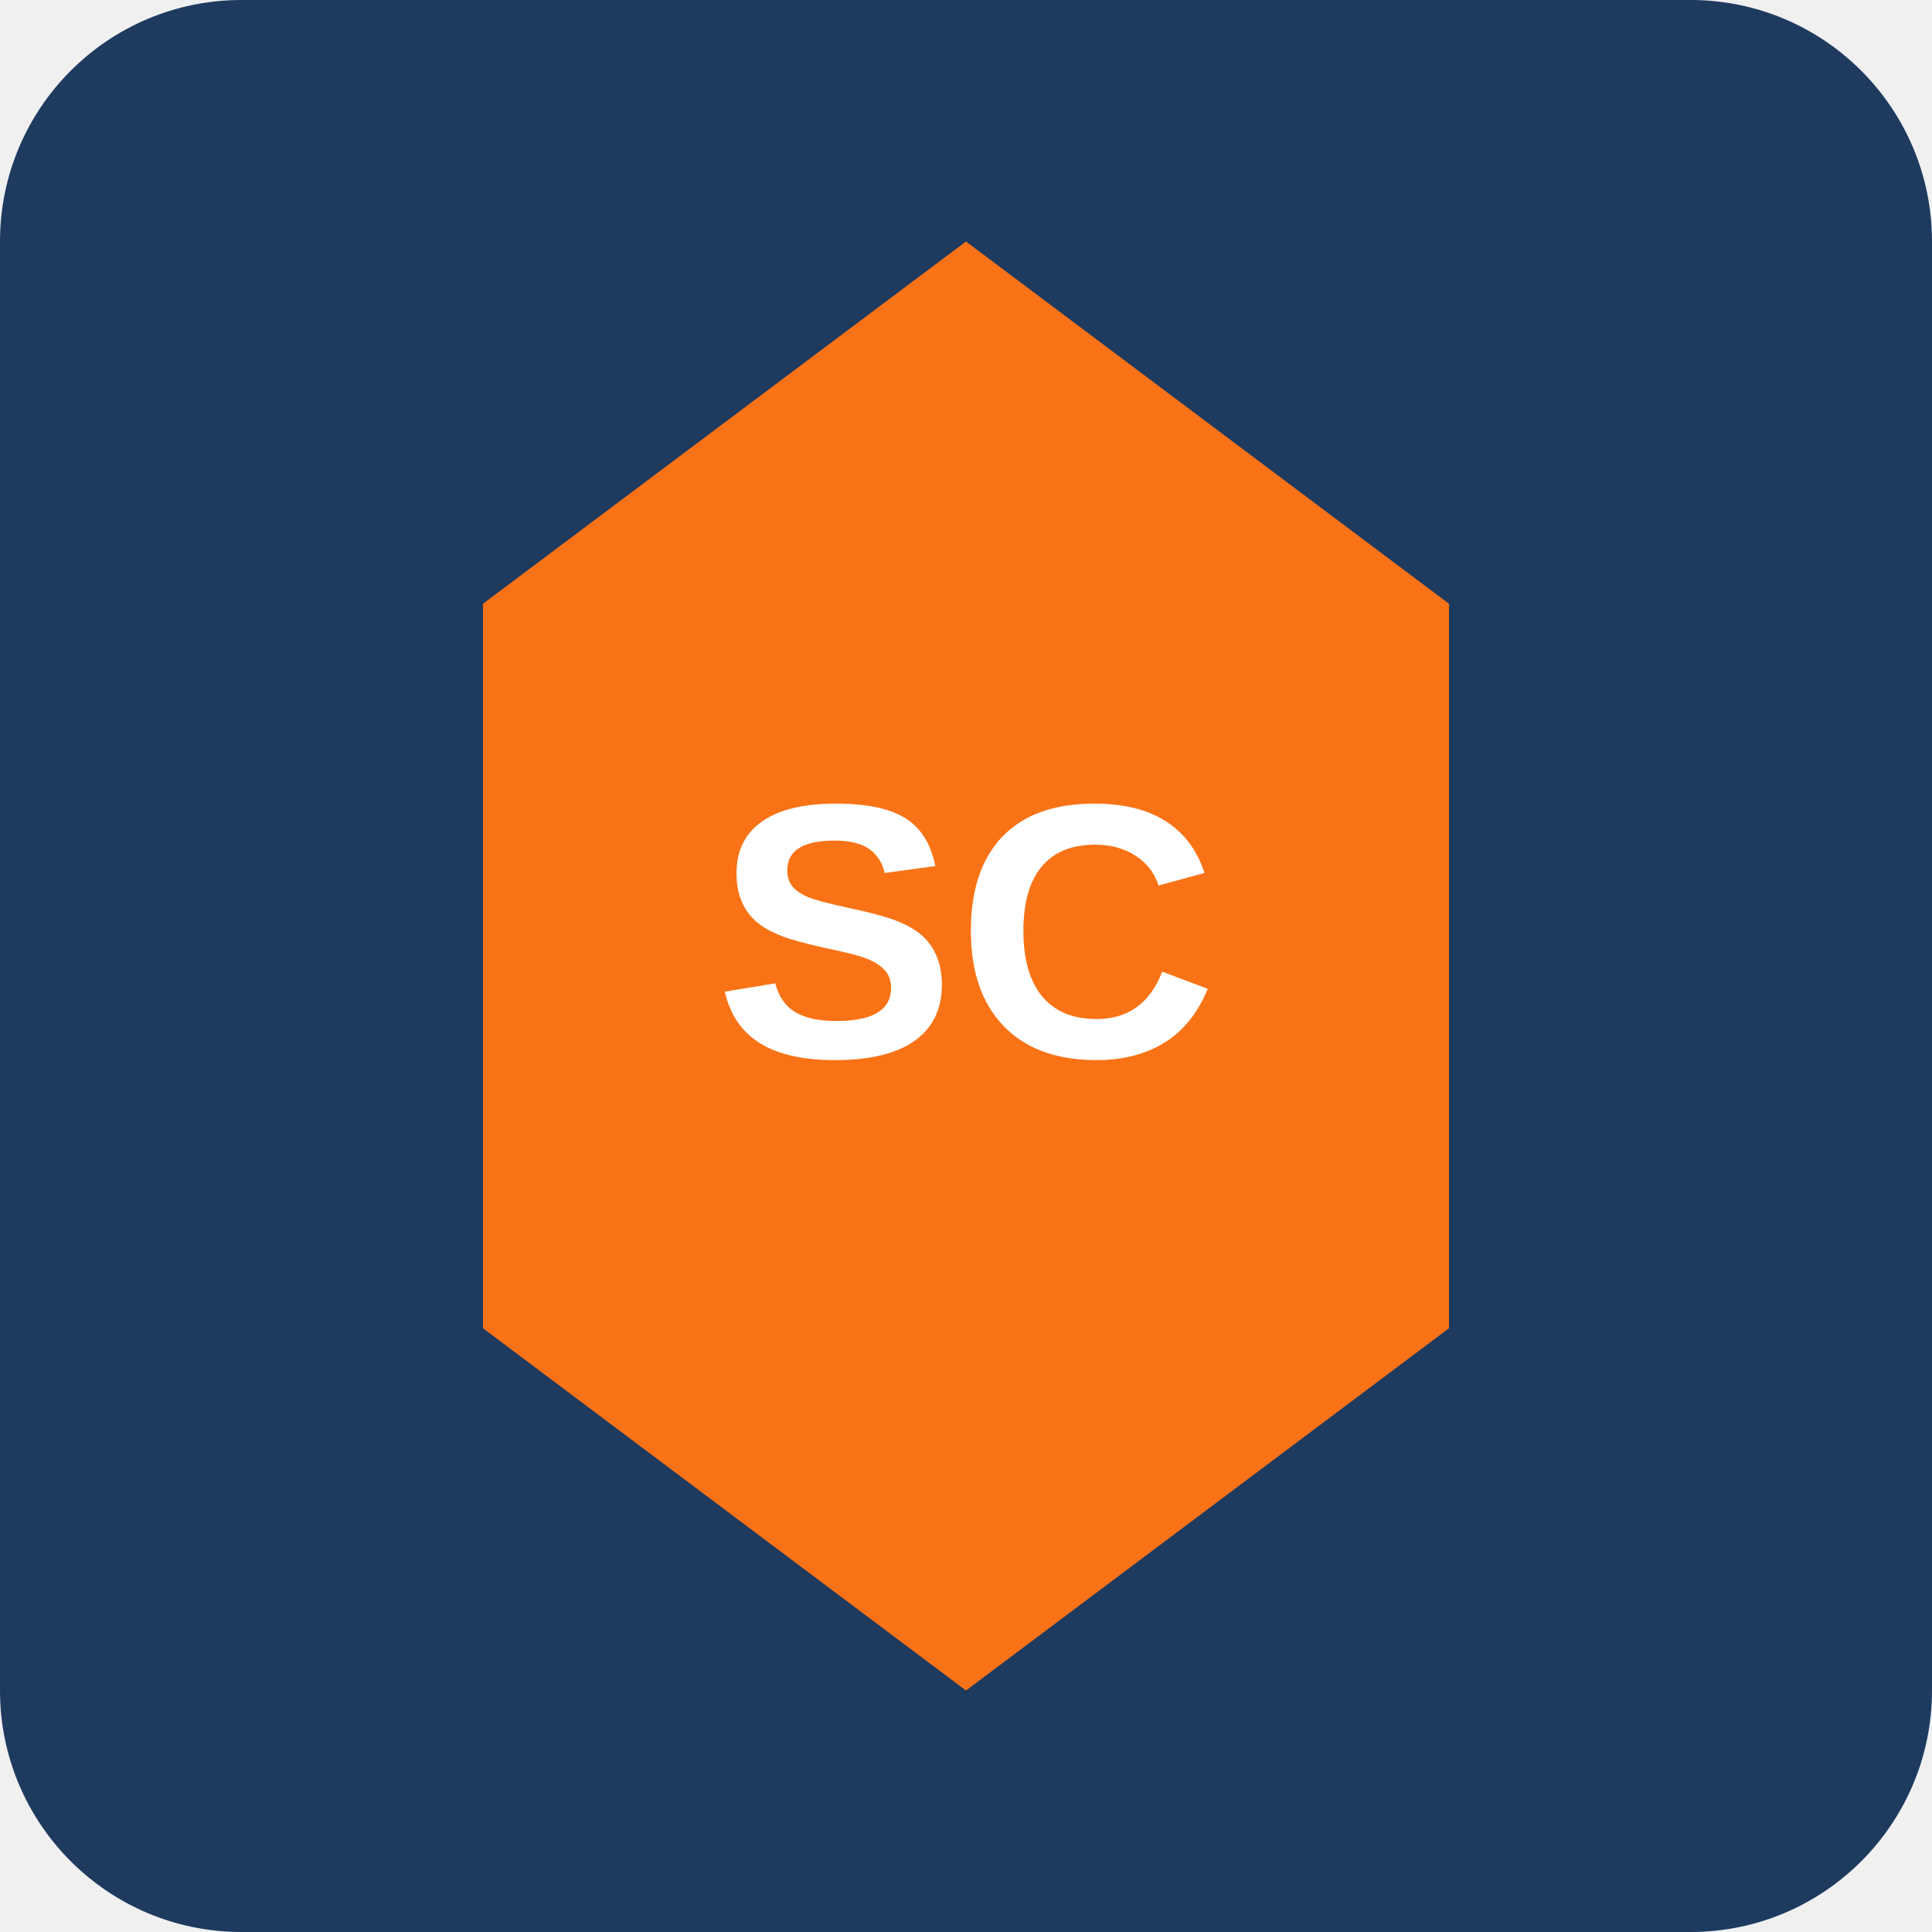
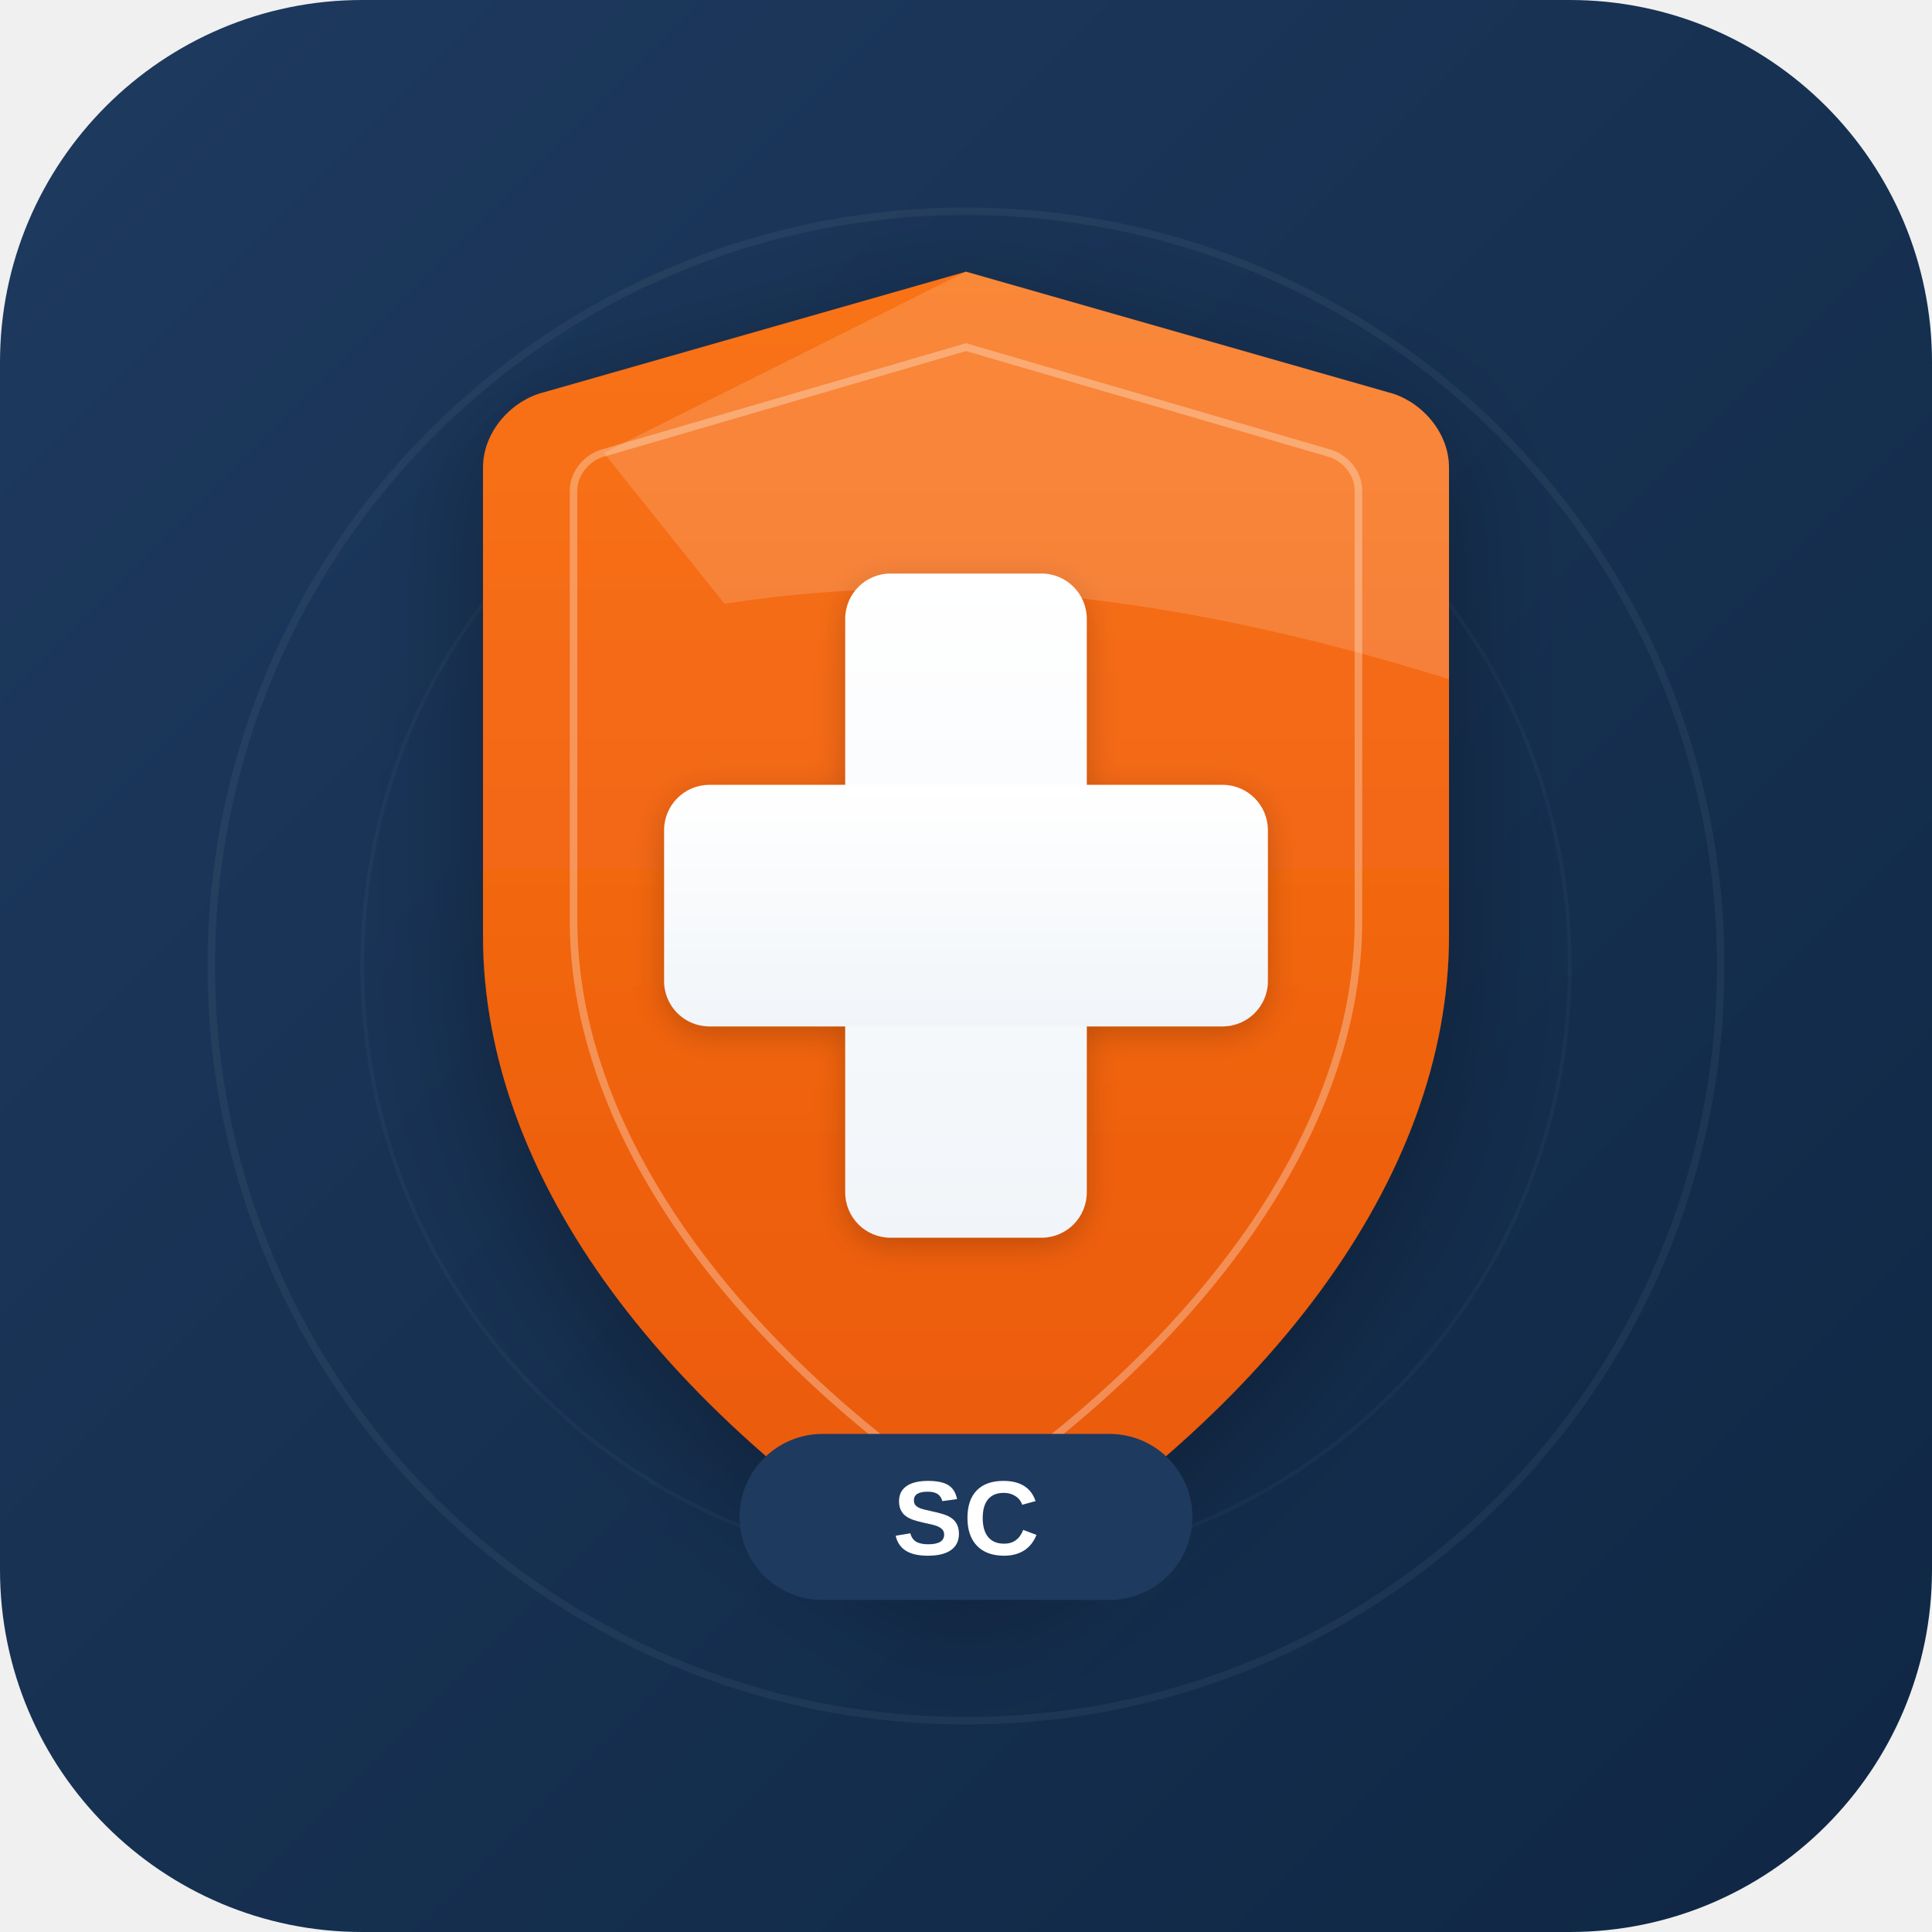
<svg xmlns="http://www.w3.org/2000/svg" width="512" height="512" viewBox="0 0 512 512" fill="none">
-   <rect width="512" height="512" rx="64" fill="#1E3A5F" />
-   <path d="M256 64L384 160V352L256 448L128 352V160L256 64Z" fill="#F97316" />
-   <text x="256" y="280" font-family="Arial" font-size="96" fill="white" text-anchor="middle" font-weight="bold">SC</text>
+   <defs>
+     <linearGradient id="bgGradient" x1="0%" y1="0%" x2="100%" y2="100%">
+       <stop offset="0%" style="stop-color:#1E3A5F" />
+       <stop offset="100%" style="stop-color:#0F2744" />
+     </linearGradient>
+     <linearGradient id="shieldGradient" x1="0%" y1="0%" x2="0%" y2="100%">
+       <stop offset="0%" style="stop-color:#F97316" />
+       <stop offset="100%" style="stop-color:#EA580C" />
+     </linearGradient>
+     <linearGradient id="crossGradient" x1="0%" y1="0%" x2="0%" y2="100%">
+       <stop offset="0%" style="stop-color:#FFFFFF" />
+       <stop offset="100%" style="stop-color:#F1F5F9" />
+     </linearGradient>
+     <filter id="shadow" x="-20%" y="-20%" width="140%" height="140%">
+       <feDropShadow dx="0" dy="8" stdDeviation="16" flood-color="#000000" flood-opacity="0.3" />
+     </filter>
+     <filter id="innerShadow" x="-10%" y="-10%" width="120%" height="120%">
+       <feDropShadow dx="0" dy="2" stdDeviation="4" flood-color="#000000" flood-opacity="0.2" />
+     </filter>
+   </defs>
+   <rect width="512" height="512" rx="96" fill="url(#bgGradient)" />
+   <circle cx="256" cy="256" r="200" fill="none" stroke="rgba(255,255,255,0.05)" stroke-width="2" />
+   <circle cx="256" cy="256" r="160" fill="none" stroke="rgba(255,255,255,0.03)" stroke-width="1" />
+   <path d="M256 72        C256 72 368 104 368 104        C376 106 384 114 384 124        L384 248        C384 312 336 376 256 424        C176 376 128 312 128 248        L128 124        C128 114 136 106 144 104        C144 104 256 72 256 72Z" fill="url(#shieldGradient)" filter="url(#shadow)" />
+   <path d="M256 92        C256 92 352 120 352 120        C356 121 360 125 360 130        L360 244        C360 300 318 356 256 398        C194 356 152 300 152 244        L152 130        C152 125 156 121 160 120        C160 120 256 92 256 92Z" fill="none" stroke="rgba(255,255,255,0.3)" stroke-width="2" />
+   <g filter="url(#innerShadow)">
+     <rect x="224" y="152" width="64" height="176" rx="12" fill="url(#crossGradient)" />
+     <rect x="176" y="208" width="160" height="64" rx="12" fill="url(#crossGradient)" />
+   </g>
+   <path d="M256 72        C256 72 368 104 368 104        C376 106 384 114 384 124        L384 180        C320 160 256 150 192 160        L160 120        C160 120 256 72 256 72Z" fill="rgba(255,255,255,0.15)" />
+   <rect x="196" y="380" width="120" height="44" rx="22" fill="#1E3A5F" />
+   <text x="256" y="412" font-family="Arial, sans-serif" font-size="28" fill="white" text-anchor="middle" font-weight="bold">SC</text>
</svg>
